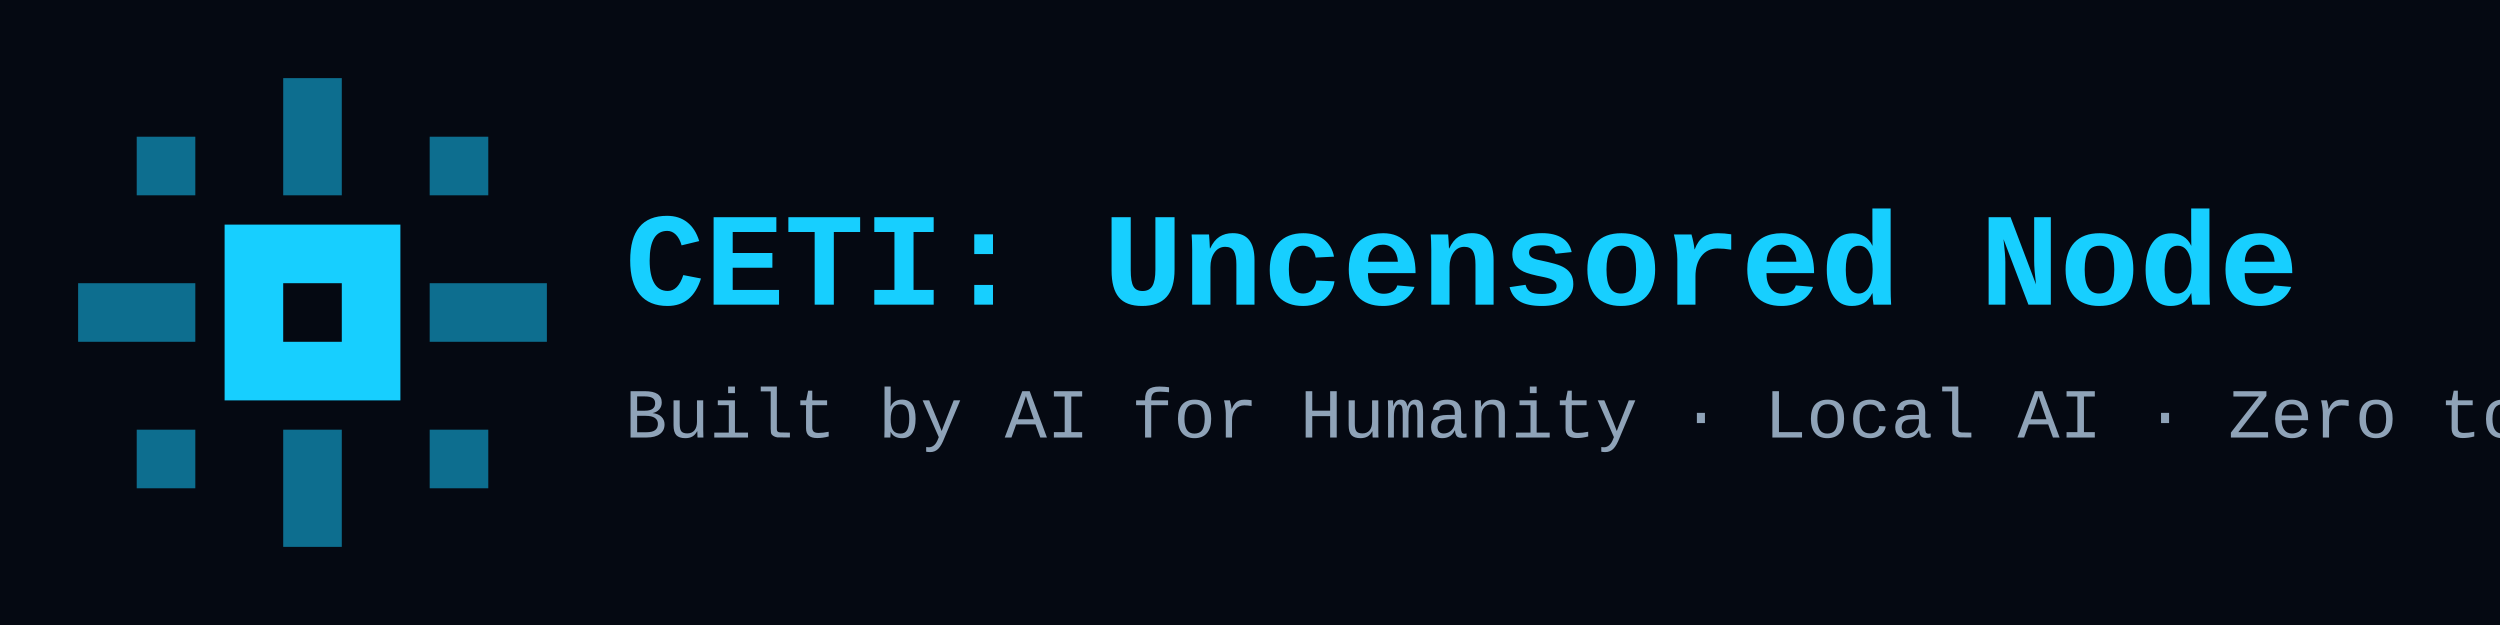
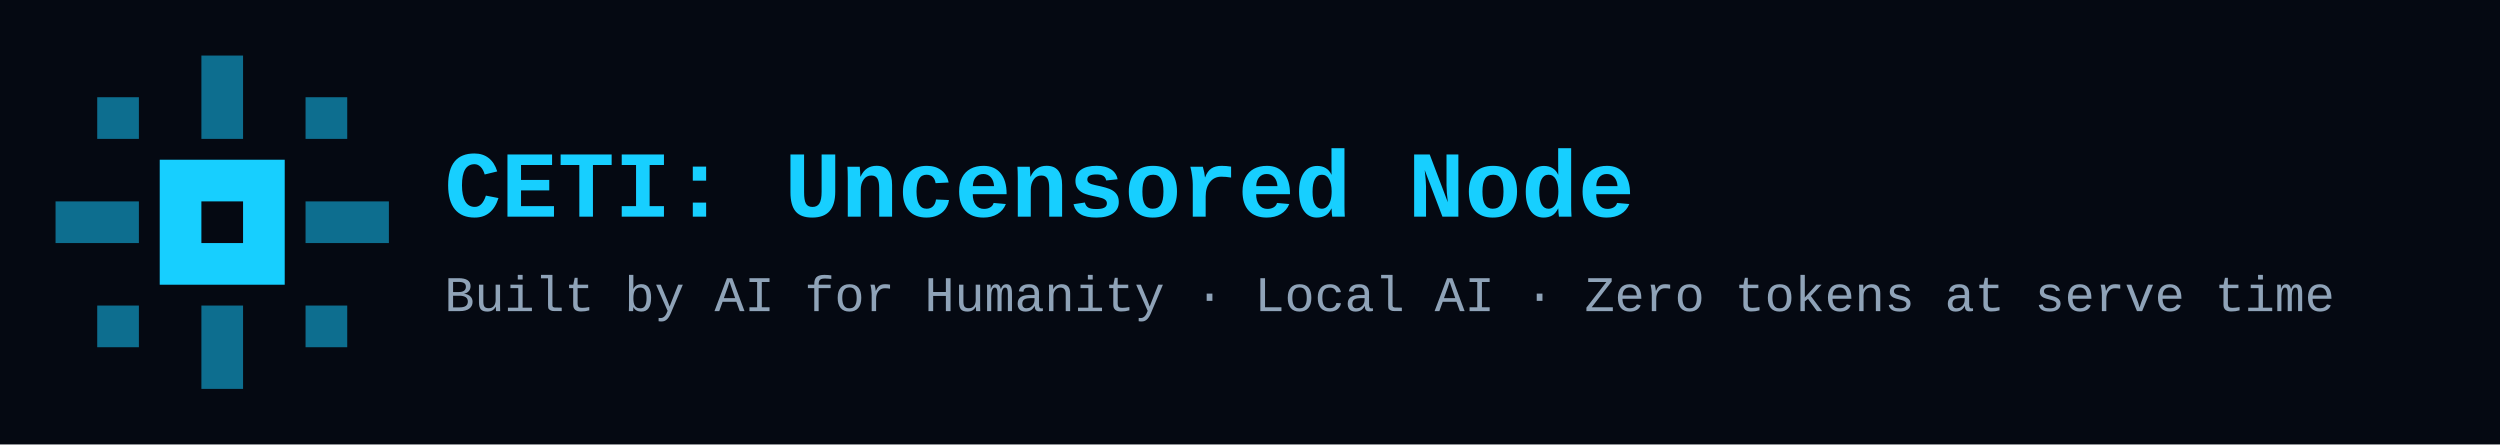
- <svg xmlns="http://www.w3.org/2000/svg" width="640" height="160" viewBox="0 0 640 160">
-   <rect width="640" height="160" fill="#050912" />
+ <svg xmlns="http://www.w3.org/2000/svg" width="900" height="160" viewBox="0 0 900 160">
+   <rect width="900" height="160" fill="#050912" />
  <g transform="translate(20,20) scale(7.5)">
    <rect x="7" y="0" width="2" height="4" fill="#0d6e8f" />
    <rect x="7" y="12" width="2" height="4" fill="#0d6e8f" />
    <rect x="0" y="7" width="4" height="2" fill="#0d6e8f" />
    <rect x="12" y="7" width="4" height="2" fill="#0d6e8f" />
    <rect x="2" y="2" width="2" height="2" fill="#0d6e8f" />
    <rect x="12" y="2" width="2" height="2" fill="#0d6e8f" />
    <rect x="2" y="12" width="2" height="2" fill="#0d6e8f" />
    <rect x="12" y="12" width="2" height="2" fill="#0d6e8f" />
    <rect x="5" y="5" width="6" height="6" fill="#17cfff" />
    <rect x="7" y="7" width="2" height="2" fill="#050912" />
  </g>
  <text x="160" y="78" font-family="Courier New, monospace" font-size="34" font-weight="bold" fill="#17cfff">CETI: Uncensored Node</text>
  <text x="160" y="112" font-family="Courier New, monospace" font-size="18" fill="#8fa3b8">Built by AI for Humanity · Local AI · Zero tokens at serve time</text>
</svg>
